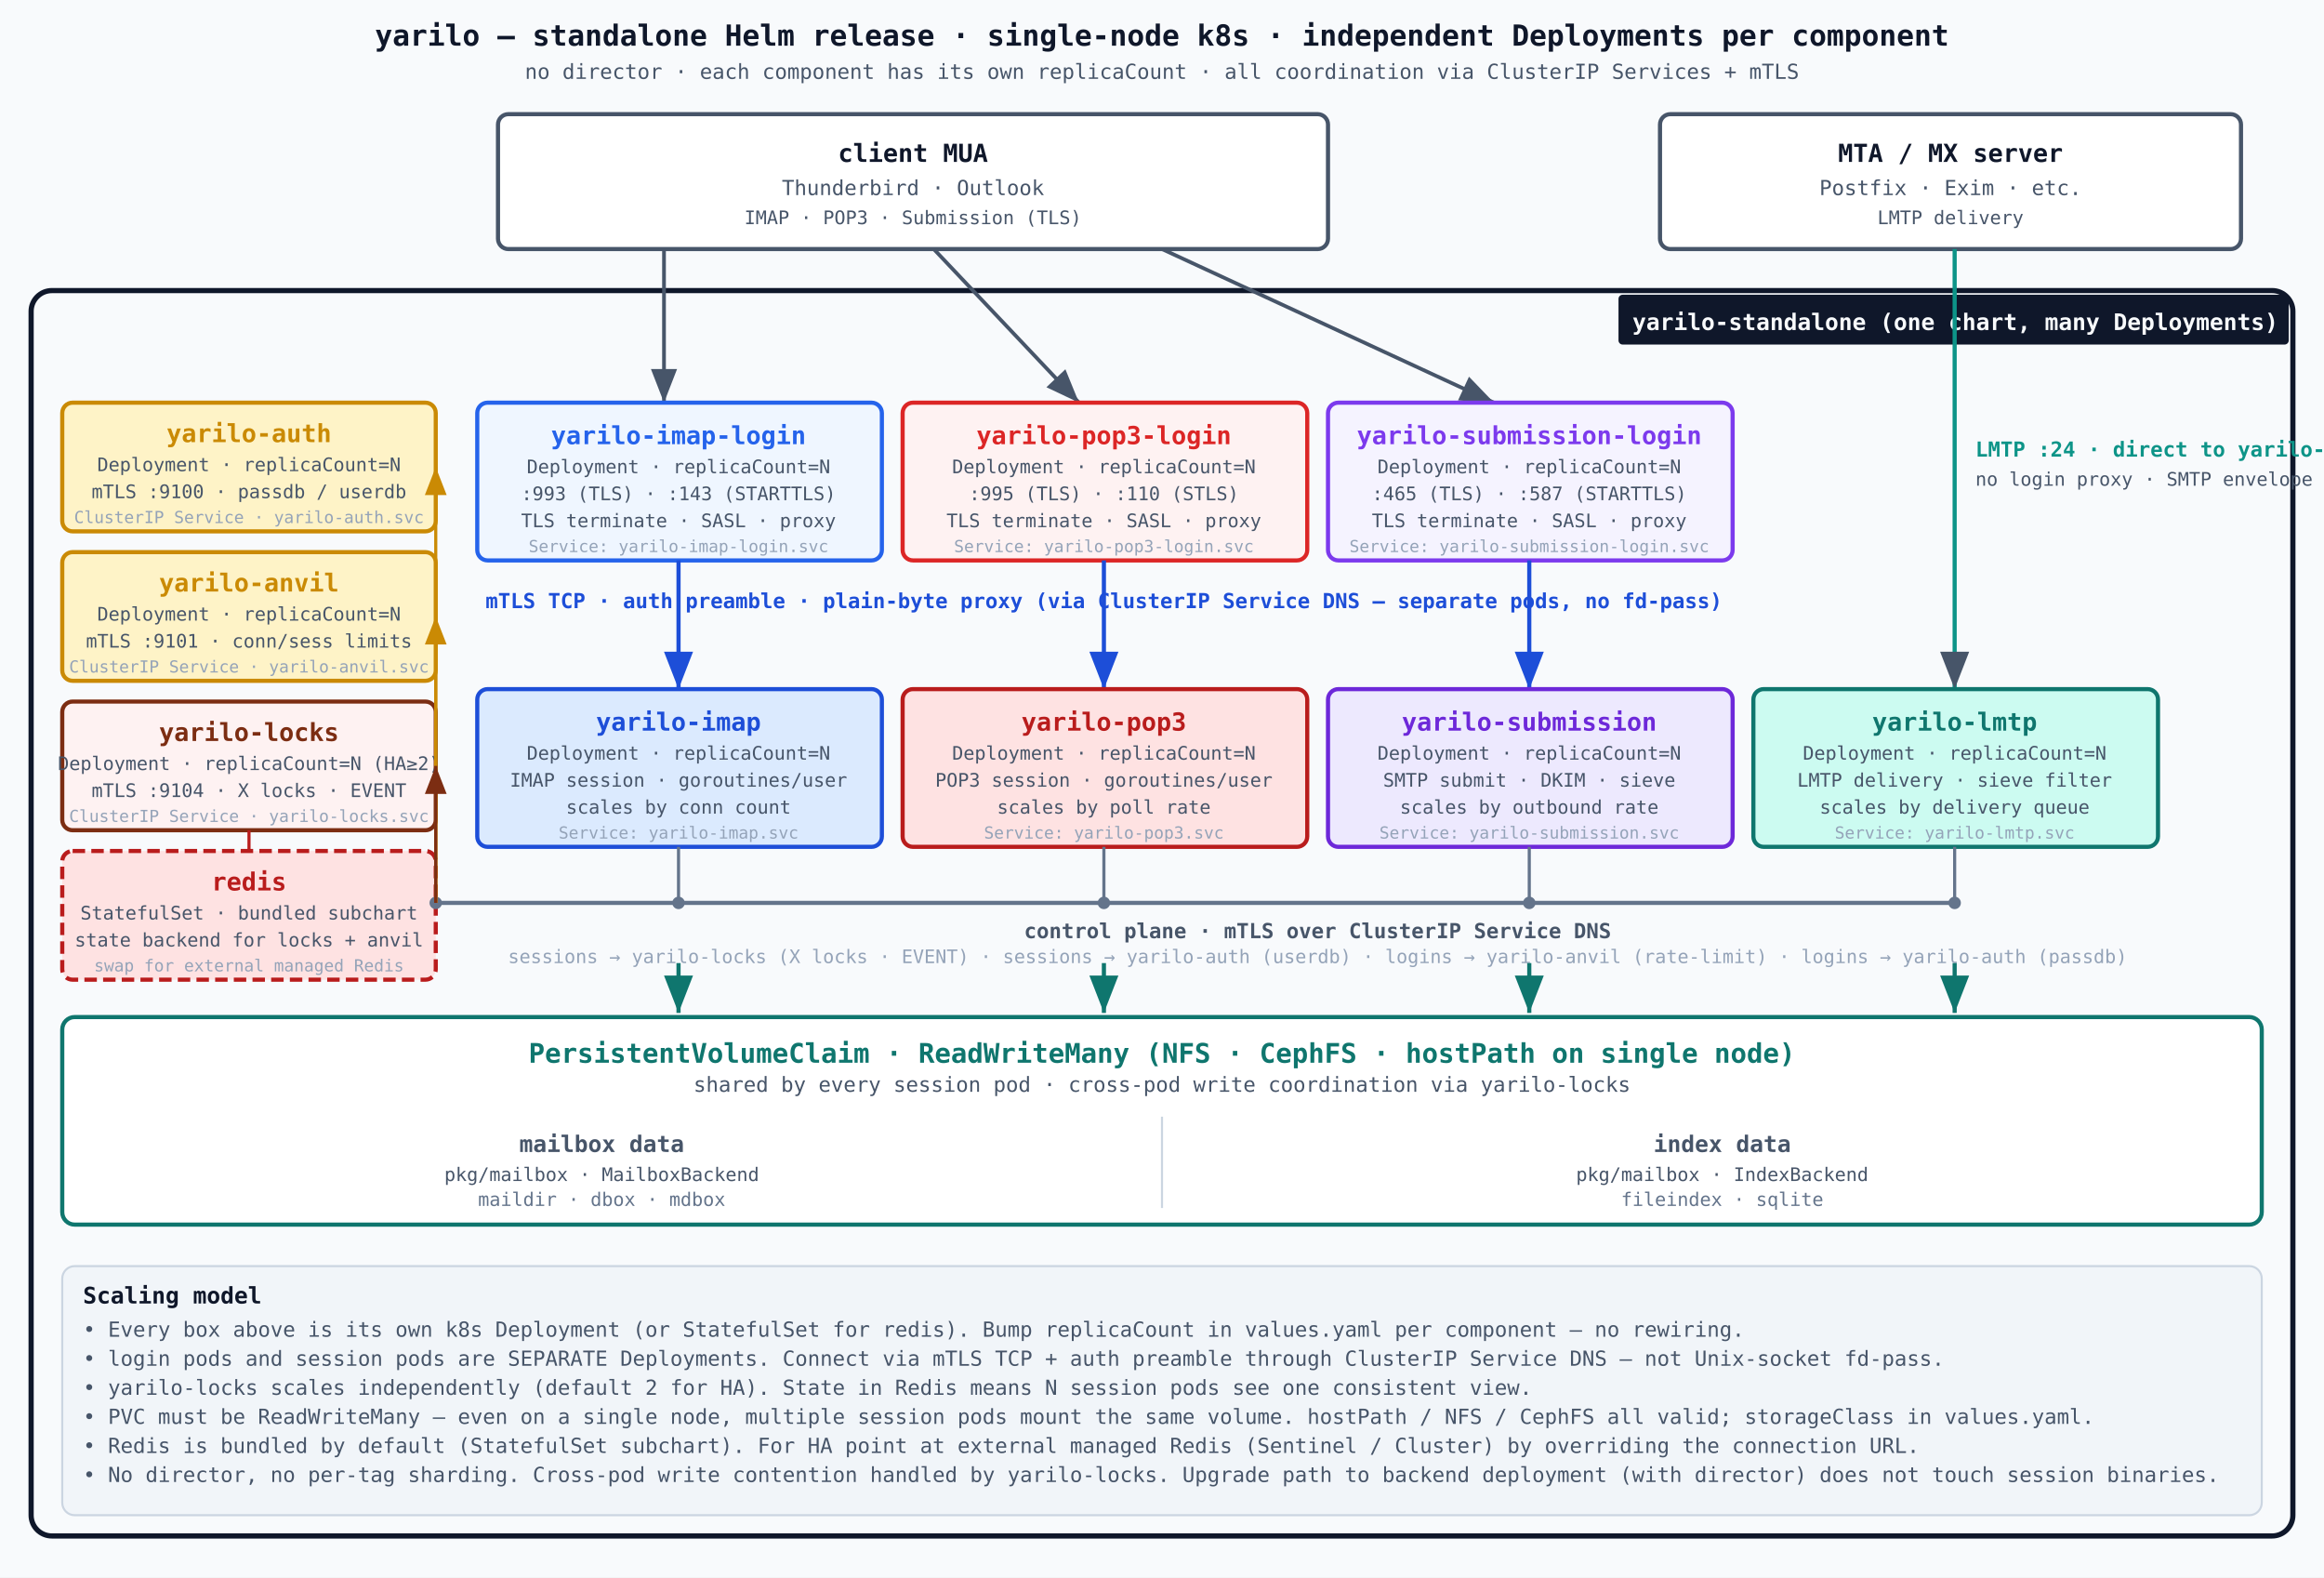
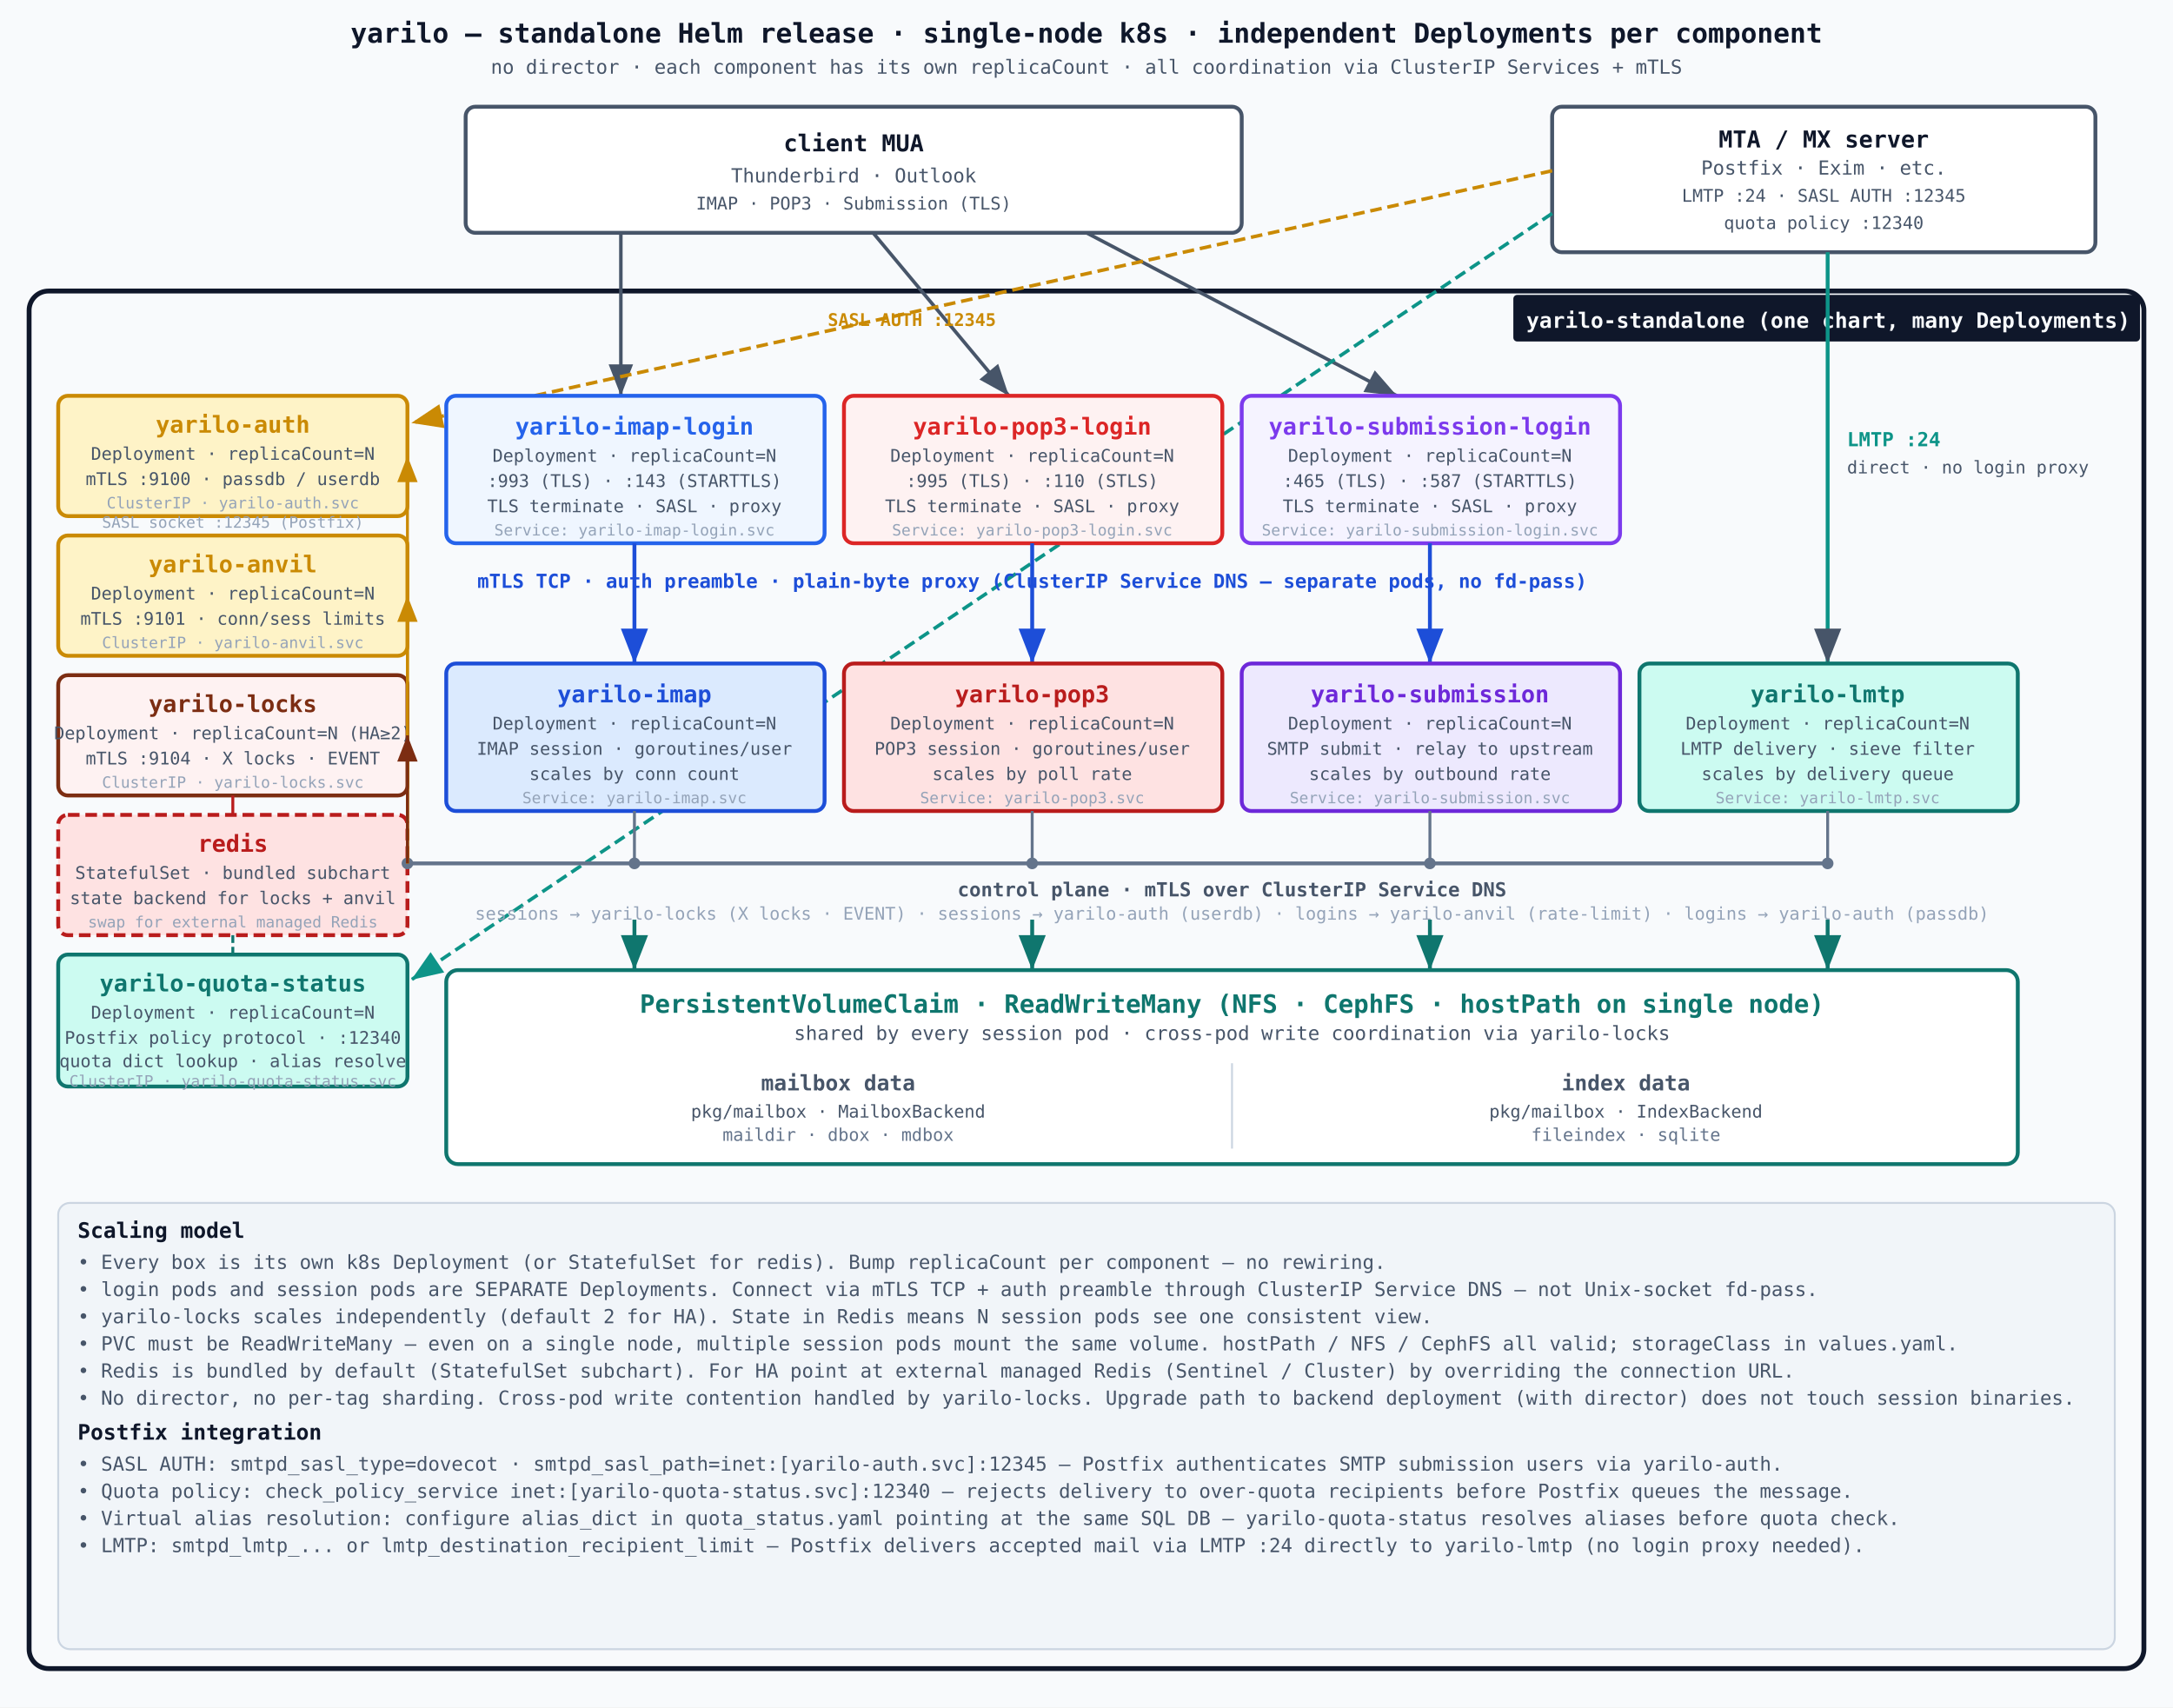
- <svg xmlns="http://www.w3.org/2000/svg" width="1120" height="760" font-family="monospace">
+ <svg xmlns="http://www.w3.org/2000/svg" width="1120" height="880" font-family="monospace">
  <defs>
    <marker id="aa" markerWidth="9" markerHeight="7" refX="9" refY="3.5" orient="auto">
      <polygon points="0 0,9 3.5,0 7" fill="#ca8a04" />
    </marker>
    <marker id="ax" markerWidth="9" markerHeight="7" refX="9" refY="3.5" orient="auto">
      <polygon points="0 0,9 3.5,0 7" fill="#475569" />
    </marker>
    <marker id="ap" markerWidth="9" markerHeight="7" refX="9" refY="3.5" orient="auto">
      <polygon points="0 0,9 3.5,0 7" fill="#0f766e" />
    </marker>
    <marker id="al" markerWidth="9" markerHeight="7" refX="9" refY="3.5" orient="auto">
      <polygon points="0 0,9 3.5,0 7" fill="#7c2d12" />
    </marker>
    <marker id="ad" markerWidth="9" markerHeight="7" refX="9" refY="3.5" orient="auto">
      <polygon points="0 0,9 3.5,0 7" fill="#1d4ed8" />
    </marker>
    <marker id="ar" markerWidth="9" markerHeight="7" refX="9" refY="3.5" orient="auto">
      <polygon points="0 0,9 3.5,0 7" fill="#b91c1c" />
    </marker>
+     <marker id="aq" markerWidth="9" markerHeight="7" refX="9" refY="3.5" orient="auto">
+       <polygon points="0 0,9 3.5,0 7" fill="#0d9488" />
+     </marker>
  </defs>
-   <rect width="1120" height="760" fill="#f8fafc" />
+   <rect width="1120" height="880" fill="#f8fafc" />
  <text x="560" y="22" text-anchor="middle" fill="#0f172a" font-size="14" font-weight="bold">yarilo — standalone Helm release · single-node k8s · independent Deployments per component</text>
  <text x="560" y="38" text-anchor="middle" fill="#475569" font-size="10">no director · each component has its own replicaCount · all coordination via ClusterIP Services + mTLS</text>
  <rect x="240" y="55" width="400" height="65" rx="5" fill="#ffffff" stroke="#475569" stroke-width="2" />
  <text x="440" y="78" text-anchor="middle" fill="#0f172a" font-size="12" font-weight="bold">client MUA</text>
  <text x="440" y="94" text-anchor="middle" fill="#475569" font-size="10">Thunderbird · Outlook</text>
  <text x="440" y="108" text-anchor="middle" fill="#475569" font-size="9">IMAP · POP3 · Submission (TLS)</text>
-   <rect x="800" y="55" width="280" height="65" rx="5" fill="#ffffff" stroke="#475569" stroke-width="2" />
-   <text x="940" y="78" text-anchor="middle" fill="#0f172a" font-size="12" font-weight="bold">MTA / MX server</text>
-   <text x="940" y="94" text-anchor="middle" fill="#475569" font-size="10">Postfix · Exim · etc.</text>
-   <text x="940" y="108" text-anchor="middle" fill="#475569" font-size="9">LMTP delivery</text>
-   <rect x="15" y="140" width="1090" height="600" rx="10" fill="none" stroke="#0f172a" stroke-width="2.5" />
-   <rect x="780" y="142" width="323" height="24" rx="2" fill="#0f172a" />
-   <text x="1098" y="159" text-anchor="end" fill="#f8fafc" font-size="11" font-weight="bold">Helm release: yarilo-standalone (one chart, many Deployments)</text>
-   <line x1="320" y1="120" x2="320" y2="194" stroke="#475569" stroke-width="1.8" marker-end="url(#ax)" />
-   <line x1="450" y1="120" x2="520" y2="194" stroke="#475569" stroke-width="1.8" marker-end="url(#ax)" />
-   <line x1="560" y1="120" x2="720" y2="194" stroke="#475569" stroke-width="1.8" marker-end="url(#ax)" />
-   <line x1="942" y1="120" x2="942" y2="332" stroke="#0d9488" stroke-width="2" marker-end="url(#ax)" />
-   <text x="952" y="220" fill="#0d9488" font-size="10" font-weight="bold">LMTP :24 · direct to yarilo-lmtp</text>
-   <text x="952" y="234" fill="#475569" font-size="9">no login proxy · SMTP envelope auth</text>
-   <rect x="30" y="194" width="180" height="62" rx="5" fill="#fef3c7" stroke="#ca8a04" stroke-width="2" />
-   <text x="120" y="213" text-anchor="middle" fill="#ca8a04" font-size="12" font-weight="bold">yarilo-auth</text>
-   <text x="120" y="227" text-anchor="middle" fill="#475569" font-size="9">Deployment · replicaCount=N</text>
-   <text x="120" y="240" text-anchor="middle" fill="#475569" font-size="9">mTLS :9100 · passdb / userdb</text>
-   <text x="120" y="252" text-anchor="middle" fill="#94a3b8" font-size="8">ClusterIP Service · yarilo-auth.svc</text>
-   <rect x="30" y="266" width="180" height="62" rx="5" fill="#fef3c7" stroke="#ca8a04" stroke-width="2" />
-   <text x="120" y="285" text-anchor="middle" fill="#ca8a04" font-size="12" font-weight="bold">yarilo-anvil</text>
-   <text x="120" y="299" text-anchor="middle" fill="#475569" font-size="9">Deployment · replicaCount=N</text>
-   <text x="120" y="312" text-anchor="middle" fill="#475569" font-size="9">mTLS :9101 · conn/sess limits</text>
-   <text x="120" y="324" text-anchor="middle" fill="#94a3b8" font-size="8">ClusterIP Service · yarilo-anvil.svc</text>
-   <rect x="30" y="338" width="180" height="62" rx="5" fill="#fef2f2" stroke="#7c2d12" stroke-width="2" />
-   <text x="120" y="357" text-anchor="middle" fill="#7c2d12" font-size="12" font-weight="bold">yarilo-locks</text>
-   <text x="120" y="371" text-anchor="middle" fill="#475569" font-size="9">Deployment · replicaCount=N (HA≥2)</text>
-   <text x="120" y="384" text-anchor="middle" fill="#475569" font-size="9">mTLS :9104 · X locks · EVENT</text>
-   <text x="120" y="396" text-anchor="middle" fill="#94a3b8" font-size="8">ClusterIP Service · yarilo-locks.svc</text>
-   <rect x="30" y="410" width="180" height="62" rx="5" fill="#fee2e2" stroke="#b91c1c" stroke-width="2" stroke-dasharray="6,3" />
-   <text x="120" y="429" text-anchor="middle" fill="#b91c1c" font-size="12" font-weight="bold">redis</text>
-   <text x="120" y="443" text-anchor="middle" fill="#475569" font-size="9">StatefulSet · bundled subchart</text>
-   <text x="120" y="456" text-anchor="middle" fill="#475569" font-size="9">state backend for locks + anvil</text>
-   <text x="120" y="468" text-anchor="middle" fill="#94a3b8" font-size="8">swap for external managed Redis</text>
-   <line x1="120" y1="400" x2="120" y2="410" stroke="#b91c1c" stroke-width="1.5" />
-   <rect x="230" y="194" width="195" height="76" rx="5" fill="#eff6ff" stroke="#2563eb" stroke-width="2" />
-   <text x="327" y="214" text-anchor="middle" fill="#2563eb" font-size="12" font-weight="bold">yarilo-imap-login</text>
-   <text x="327" y="228" text-anchor="middle" fill="#475569" font-size="9">Deployment · replicaCount=N</text>
-   <text x="327" y="241" text-anchor="middle" fill="#475569" font-size="9">:993 (TLS) · :143 (STARTTLS)</text>
-   <text x="327" y="254" text-anchor="middle" fill="#475569" font-size="9">TLS terminate · SASL · proxy</text>
-   <text x="327" y="266" text-anchor="middle" fill="#94a3b8" font-size="8">Service: yarilo-imap-login.svc</text>
-   <rect x="435" y="194" width="195" height="76" rx="5" fill="#fef2f2" stroke="#dc2626" stroke-width="2" />
-   <text x="532" y="214" text-anchor="middle" fill="#dc2626" font-size="12" font-weight="bold">yarilo-pop3-login</text>
-   <text x="532" y="228" text-anchor="middle" fill="#475569" font-size="9">Deployment · replicaCount=N</text>
-   <text x="532" y="241" text-anchor="middle" fill="#475569" font-size="9">:995 (TLS) · :110 (STLS)</text>
-   <text x="532" y="254" text-anchor="middle" fill="#475569" font-size="9">TLS terminate · SASL · proxy</text>
-   <text x="532" y="266" text-anchor="middle" fill="#94a3b8" font-size="8">Service: yarilo-pop3-login.svc</text>
-   <rect x="640" y="194" width="195" height="76" rx="5" fill="#f5f3ff" stroke="#7c3aed" stroke-width="2" />
-   <text x="737" y="214" text-anchor="middle" fill="#7c3aed" font-size="12" font-weight="bold">yarilo-submission-login</text>
-   <text x="737" y="228" text-anchor="middle" fill="#475569" font-size="9">Deployment · replicaCount=N</text>
-   <text x="737" y="241" text-anchor="middle" fill="#475569" font-size="9">:465 (TLS) · :587 (STARTTLS)</text>
-   <text x="737" y="254" text-anchor="middle" fill="#475569" font-size="9">TLS terminate · SASL · proxy</text>
-   <text x="737" y="266" text-anchor="middle" fill="#94a3b8" font-size="8">Service: yarilo-submission-login.svc</text>
-   <line x1="327" y1="270" x2="327" y2="332" stroke="#1d4ed8" stroke-width="2" marker-end="url(#ad)" />
-   <line x1="532" y1="270" x2="532" y2="332" stroke="#1d4ed8" stroke-width="2" marker-end="url(#ad)" />
-   <line x1="737" y1="270" x2="737" y2="332" stroke="#1d4ed8" stroke-width="2" marker-end="url(#ad)" />
-   <text x="532" y="293" text-anchor="middle" fill="#1d4ed8" font-size="10" font-weight="bold">mTLS TCP · auth preamble · plain-byte proxy (via ClusterIP Service DNS — separate pods, no fd-pass)</text>
-   <rect x="230" y="332" width="195" height="76" rx="5" fill="#dbeafe" stroke="#1d4ed8" stroke-width="2" />
-   <text x="327" y="352" text-anchor="middle" fill="#1d4ed8" font-size="12" font-weight="bold">yarilo-imap</text>
-   <text x="327" y="366" text-anchor="middle" fill="#475569" font-size="9">Deployment · replicaCount=N</text>
-   <text x="327" y="379" text-anchor="middle" fill="#475569" font-size="9">IMAP session · goroutines/user</text>
-   <text x="327" y="392" text-anchor="middle" fill="#475569" font-size="9">scales by conn count</text>
-   <text x="327" y="404" text-anchor="middle" fill="#94a3b8" font-size="8">Service: yarilo-imap.svc</text>
-   <rect x="435" y="332" width="195" height="76" rx="5" fill="#fee2e2" stroke="#b91c1c" stroke-width="2" />
-   <text x="532" y="352" text-anchor="middle" fill="#b91c1c" font-size="12" font-weight="bold">yarilo-pop3</text>
-   <text x="532" y="366" text-anchor="middle" fill="#475569" font-size="9">Deployment · replicaCount=N</text>
-   <text x="532" y="379" text-anchor="middle" fill="#475569" font-size="9">POP3 session · goroutines/user</text>
-   <text x="532" y="392" text-anchor="middle" fill="#475569" font-size="9">scales by poll rate</text>
-   <text x="532" y="404" text-anchor="middle" fill="#94a3b8" font-size="8">Service: yarilo-pop3.svc</text>
-   <rect x="640" y="332" width="195" height="76" rx="5" fill="#ede9fe" stroke="#6d28d9" stroke-width="2" />
-   <text x="737" y="352" text-anchor="middle" fill="#6d28d9" font-size="12" font-weight="bold">yarilo-submission</text>
-   <text x="737" y="366" text-anchor="middle" fill="#475569" font-size="9">Deployment · replicaCount=N</text>
-   <text x="737" y="379" text-anchor="middle" fill="#475569" font-size="9">SMTP submit · DKIM · sieve</text>
-   <text x="737" y="392" text-anchor="middle" fill="#475569" font-size="9">scales by outbound rate</text>
-   <text x="737" y="404" text-anchor="middle" fill="#94a3b8" font-size="8">Service: yarilo-submission.svc</text>
-   <rect x="845" y="332" width="195" height="76" rx="5" fill="#ccfbf1" stroke="#0f766e" stroke-width="2" />
-   <text x="942" y="352" text-anchor="middle" fill="#0f766e" font-size="12" font-weight="bold">yarilo-lmtp</text>
-   <text x="942" y="366" text-anchor="middle" fill="#475569" font-size="9">Deployment · replicaCount=N</text>
-   <text x="942" y="379" text-anchor="middle" fill="#475569" font-size="9">LMTP delivery · sieve filter</text>
-   <text x="942" y="392" text-anchor="middle" fill="#475569" font-size="9">scales by delivery queue</text>
-   <text x="942" y="404" text-anchor="middle" fill="#94a3b8" font-size="8">Service: yarilo-lmtp.svc</text>
-   <line x1="327" y1="408" x2="327" y2="435" stroke="#64748b" stroke-width="1.5" />
-   <line x1="532" y1="408" x2="532" y2="435" stroke="#64748b" stroke-width="1.5" />
-   <line x1="737" y1="408" x2="737" y2="435" stroke="#64748b" stroke-width="1.5" />
-   <line x1="942" y1="408" x2="942" y2="435" stroke="#64748b" stroke-width="1.5" />
-   <line x1="210" y1="435" x2="942" y2="435" stroke="#64748b" stroke-width="2" />
-   <circle cx="327" cy="435" r="3" fill="#64748b" />
-   <circle cx="532" cy="435" r="3" fill="#64748b" />
-   <circle cx="737" cy="435" r="3" fill="#64748b" />
-   <circle cx="942" cy="435" r="3" fill="#64748b" />
-   <circle cx="210" cy="435" r="3" fill="#64748b" />
-   <text x="635" y="452" text-anchor="middle" fill="#475569" font-size="10" font-weight="bold">control plane · mTLS over ClusterIP Service DNS</text>
-   <text x="635" y="464" text-anchor="middle" fill="#94a3b8" font-size="9">sessions → yarilo-locks (X locks · EVENT) · sessions → yarilo-auth (userdb) · logins → yarilo-anvil (rate-limit) · logins → yarilo-auth (passdb)</text>
-   <line x1="210" y1="435" x2="210" y2="225" stroke="#ca8a04" stroke-width="1.5" marker-end="url(#aa)" />
-   <line x1="210" y1="435" x2="210" y2="297" stroke="#ca8a04" stroke-width="1.5" marker-end="url(#aa)" />
-   <line x1="210" y1="435" x2="210" y2="369" stroke="#7c2d12" stroke-width="1.5" marker-end="url(#al)" />
-   <line x1="327" y1="464" x2="327" y2="488" stroke="#0f766e" stroke-width="2" marker-end="url(#ap)" />
-   <line x1="532" y1="464" x2="532" y2="488" stroke="#0f766e" stroke-width="2" marker-end="url(#ap)" />
-   <line x1="737" y1="464" x2="737" y2="488" stroke="#0f766e" stroke-width="2" marker-end="url(#ap)" />
-   <line x1="942" y1="464" x2="942" y2="488" stroke="#0f766e" stroke-width="2" marker-end="url(#ap)" />
-   <rect x="30" y="490" width="1060" height="100" rx="6" fill="#ffffff" stroke="#0f766e" stroke-width="2" />
-   <text x="560" y="512" text-anchor="middle" fill="#0f766e" font-size="13" font-weight="bold">PersistentVolumeClaim · ReadWriteMany (NFS · CephFS · hostPath on single node)</text>
-   <text x="560" y="526" text-anchor="middle" fill="#475569" font-size="10">shared by every session pod · cross-pod write coordination via yarilo-locks</text>
-   <line x1="560" y1="538" x2="560" y2="582" stroke="#cbd5e1" stroke-width="1" />
-   <text x="290" y="555" text-anchor="middle" fill="#475569" font-size="11" font-weight="bold">mailbox data</text>
-   <text x="290" y="569" text-anchor="middle" fill="#475569" font-size="9">pkg/mailbox · MailboxBackend</text>
-   <text x="290" y="581" text-anchor="middle" fill="#64748b" font-size="9">maildir · dbox · mdbox</text>
-   <text x="830" y="555" text-anchor="middle" fill="#475569" font-size="11" font-weight="bold">index data</text>
-   <text x="830" y="569" text-anchor="middle" fill="#475569" font-size="9">pkg/mailbox · IndexBackend</text>
-   <text x="830" y="581" text-anchor="middle" fill="#64748b" font-size="9">fileindex · sqlite</text>
-   <rect x="30" y="610" width="1060" height="120" rx="6" fill="#f1f5f9" stroke="#cbd5e1" stroke-width="1" />
-   <text x="40" y="628" fill="#0f172a" font-size="11" font-weight="bold">Scaling model</text>
-   <text x="40" y="644" fill="#475569" font-size="10">• Every box above is its own k8s Deployment (or StatefulSet for redis). Bump replicaCount in values.yaml per component — no rewiring.</text>
-   <text x="40" y="658" fill="#475569" font-size="10">• login pods and session pods are SEPARATE Deployments. Connect via mTLS TCP + auth preamble through ClusterIP Service DNS — not Unix-socket fd-pass.</text>
-   <text x="40" y="672" fill="#475569" font-size="10">• yarilo-locks scales independently (default 2 for HA). State in Redis means N session pods see one consistent view.</text>
-   <text x="40" y="686" fill="#475569" font-size="10">• PVC must be ReadWriteMany — even on a single node, multiple session pods mount the same volume. hostPath / NFS / CephFS all valid; storageClass in values.yaml.</text>
-   <text x="40" y="700" fill="#475569" font-size="10">• Redis is bundled by default (StatefulSet subchart). For HA point at external managed Redis (Sentinel / Cluster) by overriding the connection URL.</text>
-   <text x="40" y="714" fill="#475569" font-size="10">• No director, no per-tag sharding. Cross-pod write contention handled by yarilo-locks. Upgrade path to backend deployment (with director) does not touch session binaries.</text>
+   <rect x="800" y="55" width="280" height="75" rx="5" fill="#ffffff" stroke="#475569" stroke-width="2" />
+   <text x="940" y="76" text-anchor="middle" fill="#0f172a" font-size="12" font-weight="bold">MTA / MX server</text>
+   <text x="940" y="90" text-anchor="middle" fill="#475569" font-size="10">Postfix · Exim · etc.</text>
+   <text x="940" y="104" text-anchor="middle" fill="#475569" font-size="9">LMTP :24 · SASL AUTH :12345</text>
+   <text x="940" y="118" text-anchor="middle" fill="#475569" font-size="9">quota policy :12340</text>
+   <rect x="15" y="150" width="1090" height="710" rx="10" fill="none" stroke="#0f172a" stroke-width="2.5" />
+   <rect x="780" y="152" width="323" height="24" rx="2" fill="#0f172a" />
+   <text x="1098" y="169" text-anchor="end" fill="#f8fafc" font-size="11" font-weight="bold">Helm release: yarilo-standalone (one chart, many Deployments)</text>
+   <line x1="320" y1="120" x2="320" y2="204" stroke="#475569" stroke-width="1.8" marker-end="url(#ax)" />
+   <line x1="450" y1="120" x2="520" y2="204" stroke="#475569" stroke-width="1.8" marker-end="url(#ax)" />
+   <line x1="560" y1="120" x2="720" y2="204" stroke="#475569" stroke-width="1.8" marker-end="url(#ax)" />
+   <line x1="942" y1="130" x2="942" y2="342" stroke="#0d9488" stroke-width="2" marker-end="url(#ax)" />
+   <text x="952" y="230" fill="#0d9488" font-size="10" font-weight="bold">LMTP :24</text>
+   <text x="952" y="244" fill="#475569" font-size="9">direct · no login proxy</text>
+   <line x1="800" y1="88" x2="212" y2="218" stroke="#ca8a04" stroke-width="1.8" stroke-dasharray="6,3" marker-end="url(#aa)" />
+   <text x="470" y="168" text-anchor="middle" fill="#ca8a04" font-size="9" font-weight="bold">SASL AUTH :12345</text>
+   <line x1="800" y1="110" x2="212" y2="505" stroke="#0d9488" stroke-width="1.8" stroke-dasharray="6,3" marker-end="url(#aq)" />
+   <text x="480" y="380" text-anchor="middle" fill="#0d9488" font-size="9" font-weight="bold">policy :12340</text>
+   <rect x="30" y="204" width="180" height="62" rx="5" fill="#fef3c7" stroke="#ca8a04" stroke-width="2" />
+   <text x="120" y="223" text-anchor="middle" fill="#ca8a04" font-size="12" font-weight="bold">yarilo-auth</text>
+   <text x="120" y="237" text-anchor="middle" fill="#475569" font-size="9">Deployment · replicaCount=N</text>
+   <text x="120" y="250" text-anchor="middle" fill="#475569" font-size="9">mTLS :9100 · passdb / userdb</text>
+   <text x="120" y="262" text-anchor="middle" fill="#94a3b8" font-size="8">ClusterIP · yarilo-auth.svc</text>
+   <text x="120" y="272" text-anchor="middle" fill="#94a3b8" font-size="8">SASL socket :12345 (Postfix)</text>
+   <rect x="30" y="276" width="180" height="62" rx="5" fill="#fef3c7" stroke="#ca8a04" stroke-width="2" />
+   <text x="120" y="295" text-anchor="middle" fill="#ca8a04" font-size="12" font-weight="bold">yarilo-anvil</text>
+   <text x="120" y="309" text-anchor="middle" fill="#475569" font-size="9">Deployment · replicaCount=N</text>
+   <text x="120" y="322" text-anchor="middle" fill="#475569" font-size="9">mTLS :9101 · conn/sess limits</text>
+   <text x="120" y="334" text-anchor="middle" fill="#94a3b8" font-size="8">ClusterIP · yarilo-anvil.svc</text>
+   <rect x="30" y="348" width="180" height="62" rx="5" fill="#fef2f2" stroke="#7c2d12" stroke-width="2" />
+   <text x="120" y="367" text-anchor="middle" fill="#7c2d12" font-size="12" font-weight="bold">yarilo-locks</text>
+   <text x="120" y="381" text-anchor="middle" fill="#475569" font-size="9">Deployment · replicaCount=N (HA≥2)</text>
+   <text x="120" y="394" text-anchor="middle" fill="#475569" font-size="9">mTLS :9104 · X locks · EVENT</text>
+   <text x="120" y="406" text-anchor="middle" fill="#94a3b8" font-size="8">ClusterIP · yarilo-locks.svc</text>
+   <rect x="30" y="420" width="180" height="62" rx="5" fill="#fee2e2" stroke="#b91c1c" stroke-width="2" stroke-dasharray="6,3" />
+   <text x="120" y="439" text-anchor="middle" fill="#b91c1c" font-size="12" font-weight="bold">redis</text>
+   <text x="120" y="453" text-anchor="middle" fill="#475569" font-size="9">StatefulSet · bundled subchart</text>
+   <text x="120" y="466" text-anchor="middle" fill="#475569" font-size="9">state backend for locks + anvil</text>
+   <text x="120" y="478" text-anchor="middle" fill="#94a3b8" font-size="8">swap for external managed Redis</text>
+   <line x1="120" y1="410" x2="120" y2="420" stroke="#b91c1c" stroke-width="1.5" />
+   <rect x="30" y="492" width="180" height="68" rx="5" fill="#ccfbf1" stroke="#0f766e" stroke-width="2" />
+   <text x="120" y="511" text-anchor="middle" fill="#0f766e" font-size="12" font-weight="bold">yarilo-quota-status</text>
+   <text x="120" y="525" text-anchor="middle" fill="#475569" font-size="9">Deployment · replicaCount=N</text>
+   <text x="120" y="538" text-anchor="middle" fill="#475569" font-size="9">Postfix policy protocol · :12340</text>
+   <text x="120" y="550" text-anchor="middle" fill="#475569" font-size="9">quota dict lookup · alias resolve</text>
+   <text x="120" y="560" text-anchor="middle" fill="#94a3b8" font-size="8">ClusterIP · yarilo-quota-status.svc</text>
+   <line x1="120" y1="482" x2="120" y2="492" stroke="#0f766e" stroke-width="1.5" stroke-dasharray="4,2" />
+   <rect x="230" y="204" width="195" height="76" rx="5" fill="#eff6ff" stroke="#2563eb" stroke-width="2" />
+   <text x="327" y="224" text-anchor="middle" fill="#2563eb" font-size="12" font-weight="bold">yarilo-imap-login</text>
+   <text x="327" y="238" text-anchor="middle" fill="#475569" font-size="9">Deployment · replicaCount=N</text>
+   <text x="327" y="251" text-anchor="middle" fill="#475569" font-size="9">:993 (TLS) · :143 (STARTTLS)</text>
+   <text x="327" y="264" text-anchor="middle" fill="#475569" font-size="9">TLS terminate · SASL · proxy</text>
+   <text x="327" y="276" text-anchor="middle" fill="#94a3b8" font-size="8">Service: yarilo-imap-login.svc</text>
+   <rect x="435" y="204" width="195" height="76" rx="5" fill="#fef2f2" stroke="#dc2626" stroke-width="2" />
+   <text x="532" y="224" text-anchor="middle" fill="#dc2626" font-size="12" font-weight="bold">yarilo-pop3-login</text>
+   <text x="532" y="238" text-anchor="middle" fill="#475569" font-size="9">Deployment · replicaCount=N</text>
+   <text x="532" y="251" text-anchor="middle" fill="#475569" font-size="9">:995 (TLS) · :110 (STLS)</text>
+   <text x="532" y="264" text-anchor="middle" fill="#475569" font-size="9">TLS terminate · SASL · proxy</text>
+   <text x="532" y="276" text-anchor="middle" fill="#94a3b8" font-size="8">Service: yarilo-pop3-login.svc</text>
+   <rect x="640" y="204" width="195" height="76" rx="5" fill="#f5f3ff" stroke="#7c3aed" stroke-width="2" />
+   <text x="737" y="224" text-anchor="middle" fill="#7c3aed" font-size="12" font-weight="bold">yarilo-submission-login</text>
+   <text x="737" y="238" text-anchor="middle" fill="#475569" font-size="9">Deployment · replicaCount=N</text>
+   <text x="737" y="251" text-anchor="middle" fill="#475569" font-size="9">:465 (TLS) · :587 (STARTTLS)</text>
+   <text x="737" y="264" text-anchor="middle" fill="#475569" font-size="9">TLS terminate · SASL · proxy</text>
+   <text x="737" y="276" text-anchor="middle" fill="#94a3b8" font-size="8">Service: yarilo-submission-login.svc</text>
+   <line x1="327" y1="280" x2="327" y2="342" stroke="#1d4ed8" stroke-width="2" marker-end="url(#ad)" />
+   <line x1="532" y1="280" x2="532" y2="342" stroke="#1d4ed8" stroke-width="2" marker-end="url(#ad)" />
+   <line x1="737" y1="280" x2="737" y2="342" stroke="#1d4ed8" stroke-width="2" marker-end="url(#ad)" />
+   <text x="532" y="303" text-anchor="middle" fill="#1d4ed8" font-size="10" font-weight="bold">mTLS TCP · auth preamble · plain-byte proxy (ClusterIP Service DNS — separate pods, no fd-pass)</text>
+   <rect x="230" y="342" width="195" height="76" rx="5" fill="#dbeafe" stroke="#1d4ed8" stroke-width="2" />
+   <text x="327" y="362" text-anchor="middle" fill="#1d4ed8" font-size="12" font-weight="bold">yarilo-imap</text>
+   <text x="327" y="376" text-anchor="middle" fill="#475569" font-size="9">Deployment · replicaCount=N</text>
+   <text x="327" y="389" text-anchor="middle" fill="#475569" font-size="9">IMAP session · goroutines/user</text>
+   <text x="327" y="402" text-anchor="middle" fill="#475569" font-size="9">scales by conn count</text>
+   <text x="327" y="414" text-anchor="middle" fill="#94a3b8" font-size="8">Service: yarilo-imap.svc</text>
+   <rect x="435" y="342" width="195" height="76" rx="5" fill="#fee2e2" stroke="#b91c1c" stroke-width="2" />
+   <text x="532" y="362" text-anchor="middle" fill="#b91c1c" font-size="12" font-weight="bold">yarilo-pop3</text>
+   <text x="532" y="376" text-anchor="middle" fill="#475569" font-size="9">Deployment · replicaCount=N</text>
+   <text x="532" y="389" text-anchor="middle" fill="#475569" font-size="9">POP3 session · goroutines/user</text>
+   <text x="532" y="402" text-anchor="middle" fill="#475569" font-size="9">scales by poll rate</text>
+   <text x="532" y="414" text-anchor="middle" fill="#94a3b8" font-size="8">Service: yarilo-pop3.svc</text>
+   <rect x="640" y="342" width="195" height="76" rx="5" fill="#ede9fe" stroke="#6d28d9" stroke-width="2" />
+   <text x="737" y="362" text-anchor="middle" fill="#6d28d9" font-size="12" font-weight="bold">yarilo-submission</text>
+   <text x="737" y="376" text-anchor="middle" fill="#475569" font-size="9">Deployment · replicaCount=N</text>
+   <text x="737" y="389" text-anchor="middle" fill="#475569" font-size="9">SMTP submit · relay to upstream</text>
+   <text x="737" y="402" text-anchor="middle" fill="#475569" font-size="9">scales by outbound rate</text>
+   <text x="737" y="414" text-anchor="middle" fill="#94a3b8" font-size="8">Service: yarilo-submission.svc</text>
+   <rect x="845" y="342" width="195" height="76" rx="5" fill="#ccfbf1" stroke="#0f766e" stroke-width="2" />
+   <text x="942" y="362" text-anchor="middle" fill="#0f766e" font-size="12" font-weight="bold">yarilo-lmtp</text>
+   <text x="942" y="376" text-anchor="middle" fill="#475569" font-size="9">Deployment · replicaCount=N</text>
+   <text x="942" y="389" text-anchor="middle" fill="#475569" font-size="9">LMTP delivery · sieve filter</text>
+   <text x="942" y="402" text-anchor="middle" fill="#475569" font-size="9">scales by delivery queue</text>
+   <text x="942" y="414" text-anchor="middle" fill="#94a3b8" font-size="8">Service: yarilo-lmtp.svc</text>
+   <line x1="327" y1="418" x2="327" y2="445" stroke="#64748b" stroke-width="1.5" />
+   <line x1="532" y1="418" x2="532" y2="445" stroke="#64748b" stroke-width="1.5" />
+   <line x1="737" y1="418" x2="737" y2="445" stroke="#64748b" stroke-width="1.5" />
+   <line x1="942" y1="418" x2="942" y2="445" stroke="#64748b" stroke-width="1.5" />
+   <line x1="210" y1="445" x2="942" y2="445" stroke="#64748b" stroke-width="2" />
+   <circle cx="327" cy="445" r="3" fill="#64748b" />
+   <circle cx="532" cy="445" r="3" fill="#64748b" />
+   <circle cx="737" cy="445" r="3" fill="#64748b" />
+   <circle cx="942" cy="445" r="3" fill="#64748b" />
+   <circle cx="210" cy="445" r="3" fill="#64748b" />
+   <text x="635" y="462" text-anchor="middle" fill="#475569" font-size="10" font-weight="bold">control plane · mTLS over ClusterIP Service DNS</text>
+   <text x="635" y="474" text-anchor="middle" fill="#94a3b8" font-size="9">sessions → yarilo-locks (X locks · EVENT) · sessions → yarilo-auth (userdb) · logins → yarilo-anvil (rate-limit) · logins → yarilo-auth (passdb)</text>
+   <line x1="210" y1="445" x2="210" y2="235" stroke="#ca8a04" stroke-width="1.5" marker-end="url(#aa)" />
+   <line x1="210" y1="445" x2="210" y2="307" stroke="#ca8a04" stroke-width="1.5" marker-end="url(#aa)" />
+   <line x1="210" y1="445" x2="210" y2="379" stroke="#7c2d12" stroke-width="1.5" marker-end="url(#al)" />
+   <line x1="327" y1="474" x2="327" y2="500" stroke="#0f766e" stroke-width="2" marker-end="url(#ap)" />
+   <line x1="532" y1="474" x2="532" y2="500" stroke="#0f766e" stroke-width="2" marker-end="url(#ap)" />
+   <line x1="737" y1="474" x2="737" y2="500" stroke="#0f766e" stroke-width="2" marker-end="url(#ap)" />
+   <line x1="942" y1="474" x2="942" y2="500" stroke="#0f766e" stroke-width="2" marker-end="url(#ap)" />
+   <rect x="230" y="500" width="810" height="100" rx="6" fill="#ffffff" stroke="#0f766e" stroke-width="2" />
+   <text x="635" y="522" text-anchor="middle" fill="#0f766e" font-size="13" font-weight="bold">PersistentVolumeClaim · ReadWriteMany (NFS · CephFS · hostPath on single node)</text>
+   <text x="635" y="536" text-anchor="middle" fill="#475569" font-size="10">shared by every session pod · cross-pod write coordination via yarilo-locks</text>
+   <line x1="635" y1="548" x2="635" y2="592" stroke="#cbd5e1" stroke-width="1" />
+   <text x="432" y="562" text-anchor="middle" fill="#475569" font-size="11" font-weight="bold">mailbox data</text>
+   <text x="432" y="576" text-anchor="middle" fill="#475569" font-size="9">pkg/mailbox · MailboxBackend</text>
+   <text x="432" y="588" text-anchor="middle" fill="#64748b" font-size="9">maildir · dbox · mdbox</text>
+   <text x="838" y="562" text-anchor="middle" fill="#475569" font-size="11" font-weight="bold">index data</text>
+   <text x="838" y="576" text-anchor="middle" fill="#475569" font-size="9">pkg/mailbox · IndexBackend</text>
+   <text x="838" y="588" text-anchor="middle" fill="#64748b" font-size="9">fileindex · sqlite</text>
+   <rect x="30" y="620" width="1060" height="230" rx="6" fill="#f1f5f9" stroke="#cbd5e1" stroke-width="1" />
+   <text x="40" y="638" fill="#0f172a" font-size="11" font-weight="bold">Scaling model</text>
+   <text x="40" y="654" fill="#475569" font-size="10">• Every box is its own k8s Deployment (or StatefulSet for redis). Bump replicaCount per component — no rewiring.</text>
+   <text x="40" y="668" fill="#475569" font-size="10">• login pods and session pods are SEPARATE Deployments. Connect via mTLS TCP + auth preamble through ClusterIP Service DNS — not Unix-socket fd-pass.</text>
+   <text x="40" y="682" fill="#475569" font-size="10">• yarilo-locks scales independently (default 2 for HA). State in Redis means N session pods see one consistent view.</text>
+   <text x="40" y="696" fill="#475569" font-size="10">• PVC must be ReadWriteMany — even on a single node, multiple session pods mount the same volume. hostPath / NFS / CephFS all valid; storageClass in values.yaml.</text>
+   <text x="40" y="710" fill="#475569" font-size="10">• Redis is bundled by default (StatefulSet subchart). For HA point at external managed Redis (Sentinel / Cluster) by overriding the connection URL.</text>
+   <text x="40" y="724" fill="#475569" font-size="10">• No director, no per-tag sharding. Cross-pod write contention handled by yarilo-locks. Upgrade path to backend deployment (with director) does not touch session binaries.</text>
+   <text x="40" y="742" fill="#0f172a" font-size="11" font-weight="bold">Postfix integration</text>
+   <text x="40" y="758" fill="#475569" font-size="10">• SASL AUTH: smtpd_sasl_type=dovecot · smtpd_sasl_path=inet:[yarilo-auth.svc]:12345 — Postfix authenticates SMTP submission users via yarilo-auth.</text>
+   <text x="40" y="772" fill="#475569" font-size="10">• Quota policy: check_policy_service inet:[yarilo-quota-status.svc]:12340 — rejects delivery to over-quota recipients before Postfix queues the message.</text>
+   <text x="40" y="786" fill="#475569" font-size="10">• Virtual alias resolution: configure alias_dict in quota_status.yaml pointing at the same SQL DB — yarilo-quota-status resolves aliases before quota check.</text>
+   <text x="40" y="800" fill="#475569" font-size="10">• LMTP: smtpd_lmtp_... or lmtp_destination_recipient_limit — Postfix delivers accepted mail via LMTP :24 directly to yarilo-lmtp (no login proxy needed).</text>
</svg>
